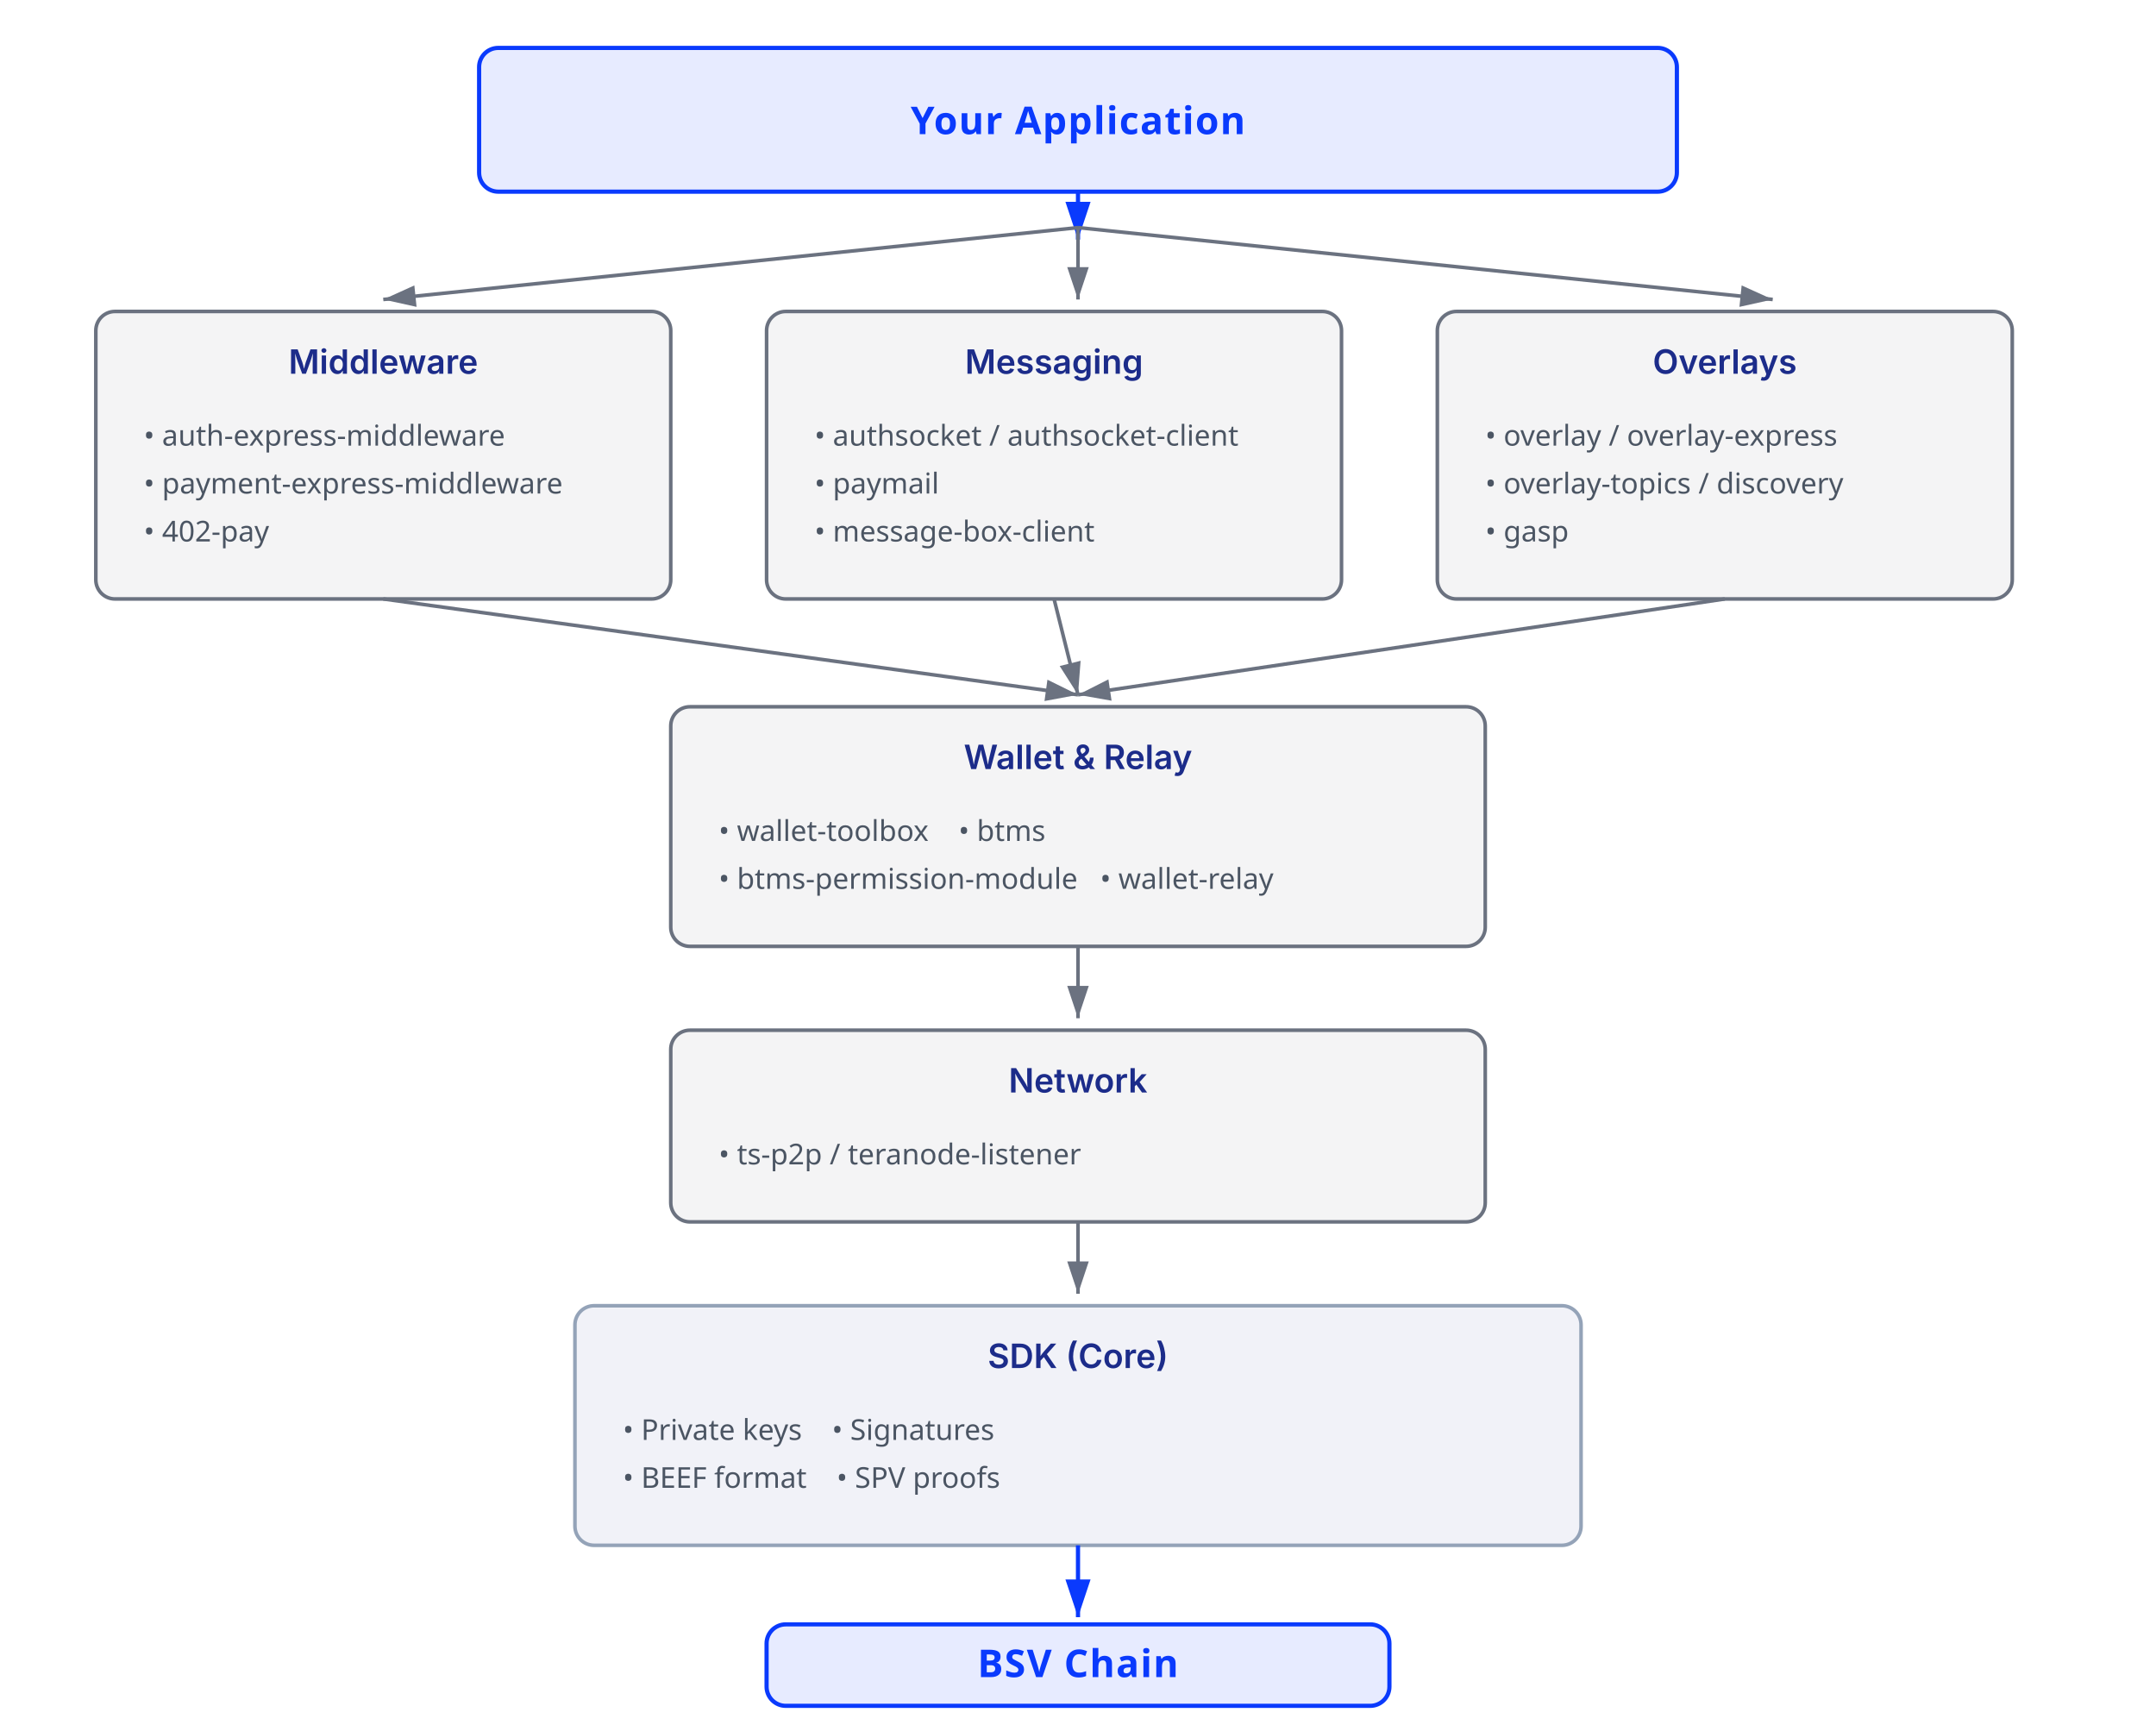
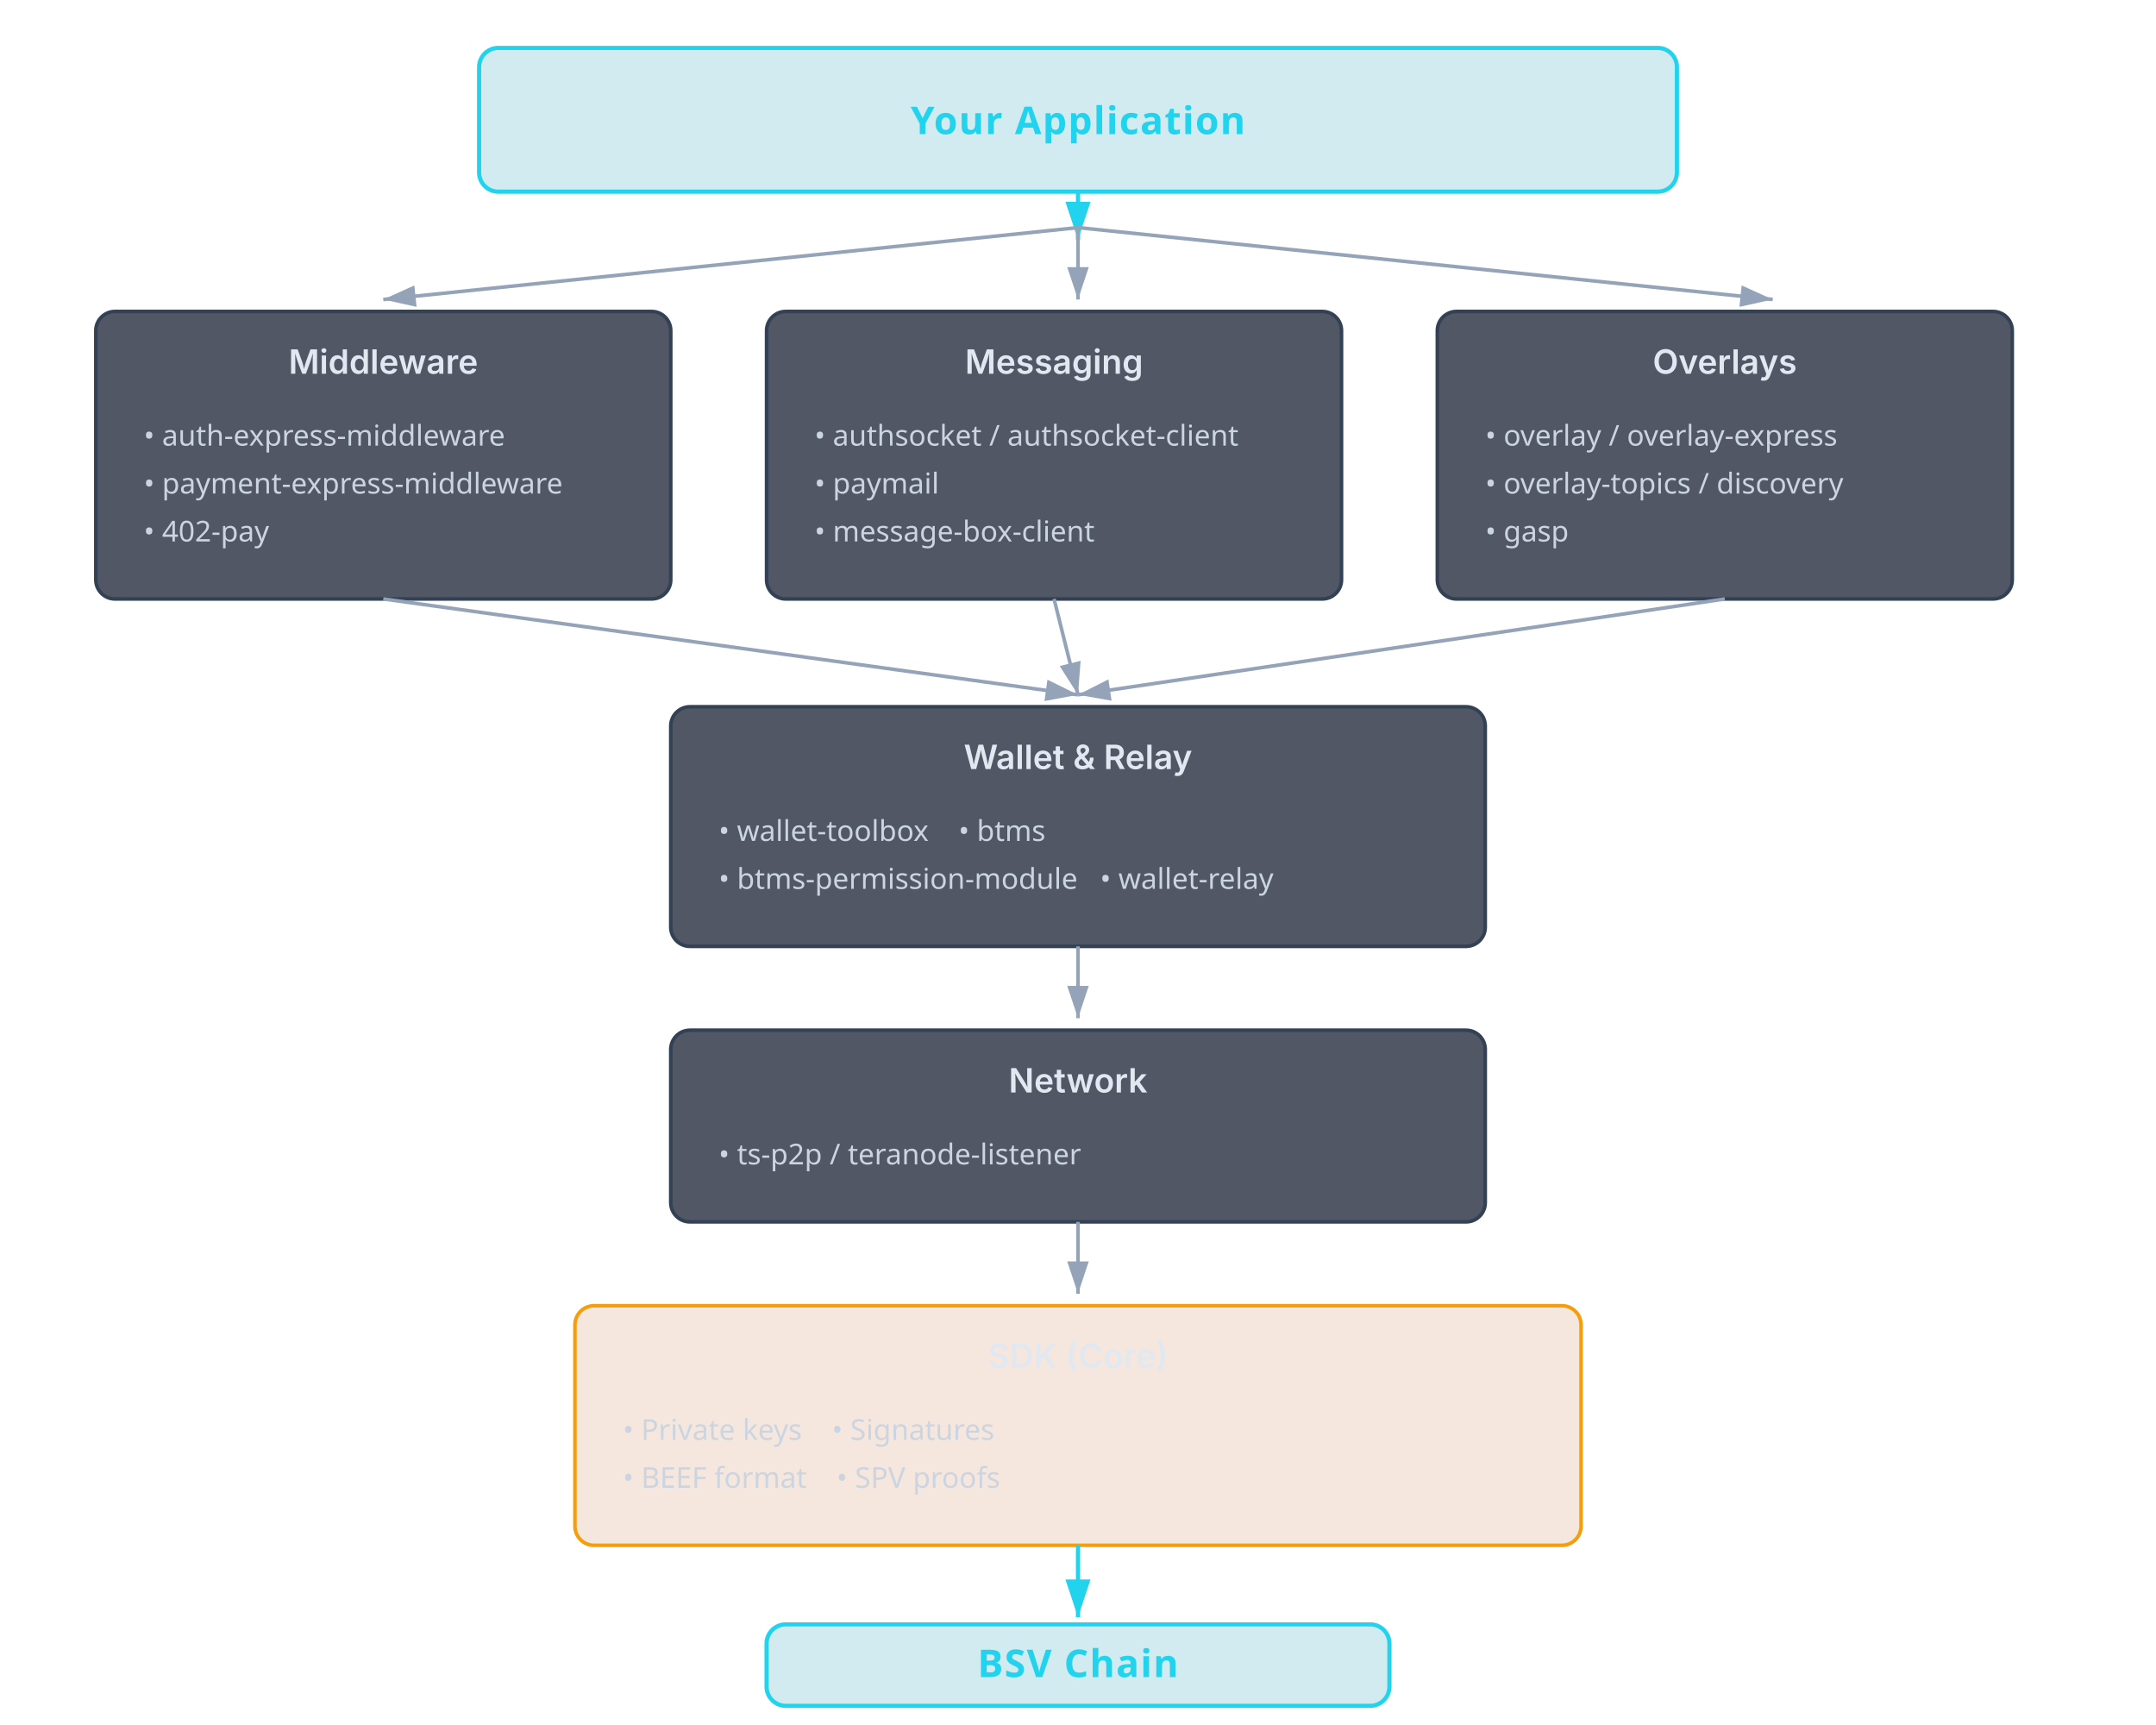
<svg xmlns="http://www.w3.org/2000/svg" viewBox="0 0 900 720" role="img" aria-labelledby="title desc">
  <style>
-     .box { fill: rgba(120,120,130,0.08); stroke: #6B7280; stroke-width: 1.5; }
-     .box-accent { fill: rgba(58,85,255,0.12); stroke: #0a3afd; stroke-width: 1.75; }
-     .box-amber { fill: rgba(28,44,138,0.06); stroke: #94a3b8; stroke-width: 1.5; }
-     .arrow { stroke: #6B7280; stroke-width: 1.5; fill: none; marker-end: url(#arrow); }
-     .arrow-orange { stroke: #0a3afd; stroke-width: 1.75; fill: none; marker-end: url(#arrow-orange); }
-     .title { font: 600 14px ui-sans-serif, system-ui, -apple-system, sans-serif; fill: #1c2c8a; }
-     .label { font: 12px ui-sans-serif, system-ui, sans-serif; fill: #4B5563; }
-     .heading { font: 700 16px ui-sans-serif, system-ui, sans-serif; fill: #0a3afd; letter-spacing: 0.5px; }
+     .box { fill: rgba(15, 23, 42, 0.72); stroke: #334155; stroke-width: 1.5; }
+     .box-accent { fill: rgba(8, 145, 178, 0.18); stroke: #22d3ee; stroke-width: 1.75; }
+     .box-amber { fill: rgba(180, 83, 9, 0.14); stroke: #f59e0b; stroke-width: 1.5; }
+     .arrow { stroke: #94a3b8; stroke-width: 1.5; fill: none; marker-end: url(#arrow); }
+     .arrow-orange { stroke: #22d3ee; stroke-width: 1.75; fill: none; marker-end: url(#arrow-orange); }
+     .title { font: 600 14px ui-sans-serif, system-ui, -apple-system, sans-serif; fill: #e2e8f0; }
+     .label { font: 12px ui-sans-serif, system-ui, sans-serif; fill: #cbd5e1; }
+     .heading { font: 700 16px ui-sans-serif, system-ui, sans-serif; fill: #22d3ee; letter-spacing: 0.5px; }
  </style>
  <defs>
    <marker id="arrow" markerWidth="10" markerHeight="10" refX="9" refY="3" orient="auto">
-       <path d="M0,0 L0,6 L9,3 z" fill="#6B7280" />
+       <path d="M0,0 L0,6 L9,3 z" fill="#94a3b8" />
    </marker>
    <marker id="arrow-orange" markerWidth="10" markerHeight="10" refX="9" refY="3" orient="auto">
-       <path d="M0,0 L0,6 L9,3 z" fill="#0a3afd" />
+       <path d="M0,0 L0,6 L9,3 z" fill="#22d3ee" />
    </marker>
  </defs>
  <rect x="200" y="20" width="500" height="60" rx="8" class="box-accent" />
  <text x="450" y="56" text-anchor="middle" class="heading">Your Application</text>
  <line x1="450" y1="80" x2="450" y2="100" class="arrow-orange" />
  <line x1="450" y1="95" x2="160" y2="125" class="arrow" />
  <line x1="450" y1="95" x2="450" y2="125" class="arrow" />
  <line x1="450" y1="95" x2="740" y2="125" class="arrow" />
  <rect x="40" y="130" width="240" height="120" rx="8" class="box" />
  <text x="160" y="156" text-anchor="middle" class="title">Middleware</text>
  <text x="60" y="186" class="label">• auth-express-middleware</text>
  <text x="60" y="206" class="label">• payment-express-middleware</text>
  <text x="60" y="226" class="label">• 402-pay</text>
  <rect x="320" y="130" width="240" height="120" rx="8" class="box" />
  <text x="440" y="156" text-anchor="middle" class="title">Messaging</text>
  <text x="340" y="186" class="label">• authsocket / authsocket-client</text>
  <text x="340" y="206" class="label">• paymail</text>
  <text x="340" y="226" class="label">• message-box-client</text>
  <rect x="600" y="130" width="240" height="120" rx="8" class="box" />
  <text x="720" y="156" text-anchor="middle" class="title">Overlays</text>
  <text x="620" y="186" class="label">• overlay / overlay-express</text>
  <text x="620" y="206" class="label">• overlay-topics / discovery</text>
  <text x="620" y="226" class="label">• gasp</text>
  <line x1="160" y1="250" x2="450" y2="290" class="arrow" />
  <line x1="440" y1="250" x2="450" y2="290" class="arrow" />
  <line x1="720" y1="250" x2="450" y2="290" class="arrow" />
  <rect x="280" y="295" width="340" height="100" rx="8" class="box" />
  <text x="450" y="321" text-anchor="middle" class="title">Wallet &amp; Relay</text>
  <text x="300" y="351" class="label">• wallet-toolbox    • btms</text>
  <text x="300" y="371" class="label">• btms-permission-module   • wallet-relay</text>
  <line x1="450" y1="395" x2="450" y2="425" class="arrow" />
  <rect x="280" y="430" width="340" height="80" rx="8" class="box" />
  <text x="450" y="456" text-anchor="middle" class="title">Network</text>
  <text x="300" y="486" class="label">• ts-p2p / teranode-listener</text>
  <line x1="450" y1="510" x2="450" y2="540" class="arrow" />
  <rect x="240" y="545" width="420" height="100" rx="8" class="box-amber" />
  <text x="450" y="571" text-anchor="middle" class="title">SDK (Core)</text>
  <text x="260" y="601" class="label">• Private keys    • Signatures</text>
  <text x="260" y="621" class="label">• BEEF format    • SPV proofs</text>
  <line x1="450" y1="645" x2="450" y2="675" class="arrow-orange" />
  <rect x="320" y="678" width="260" height="34" rx="8" class="box-accent" />
  <text x="450" y="700" text-anchor="middle" class="heading">BSV Chain</text>
</svg>
